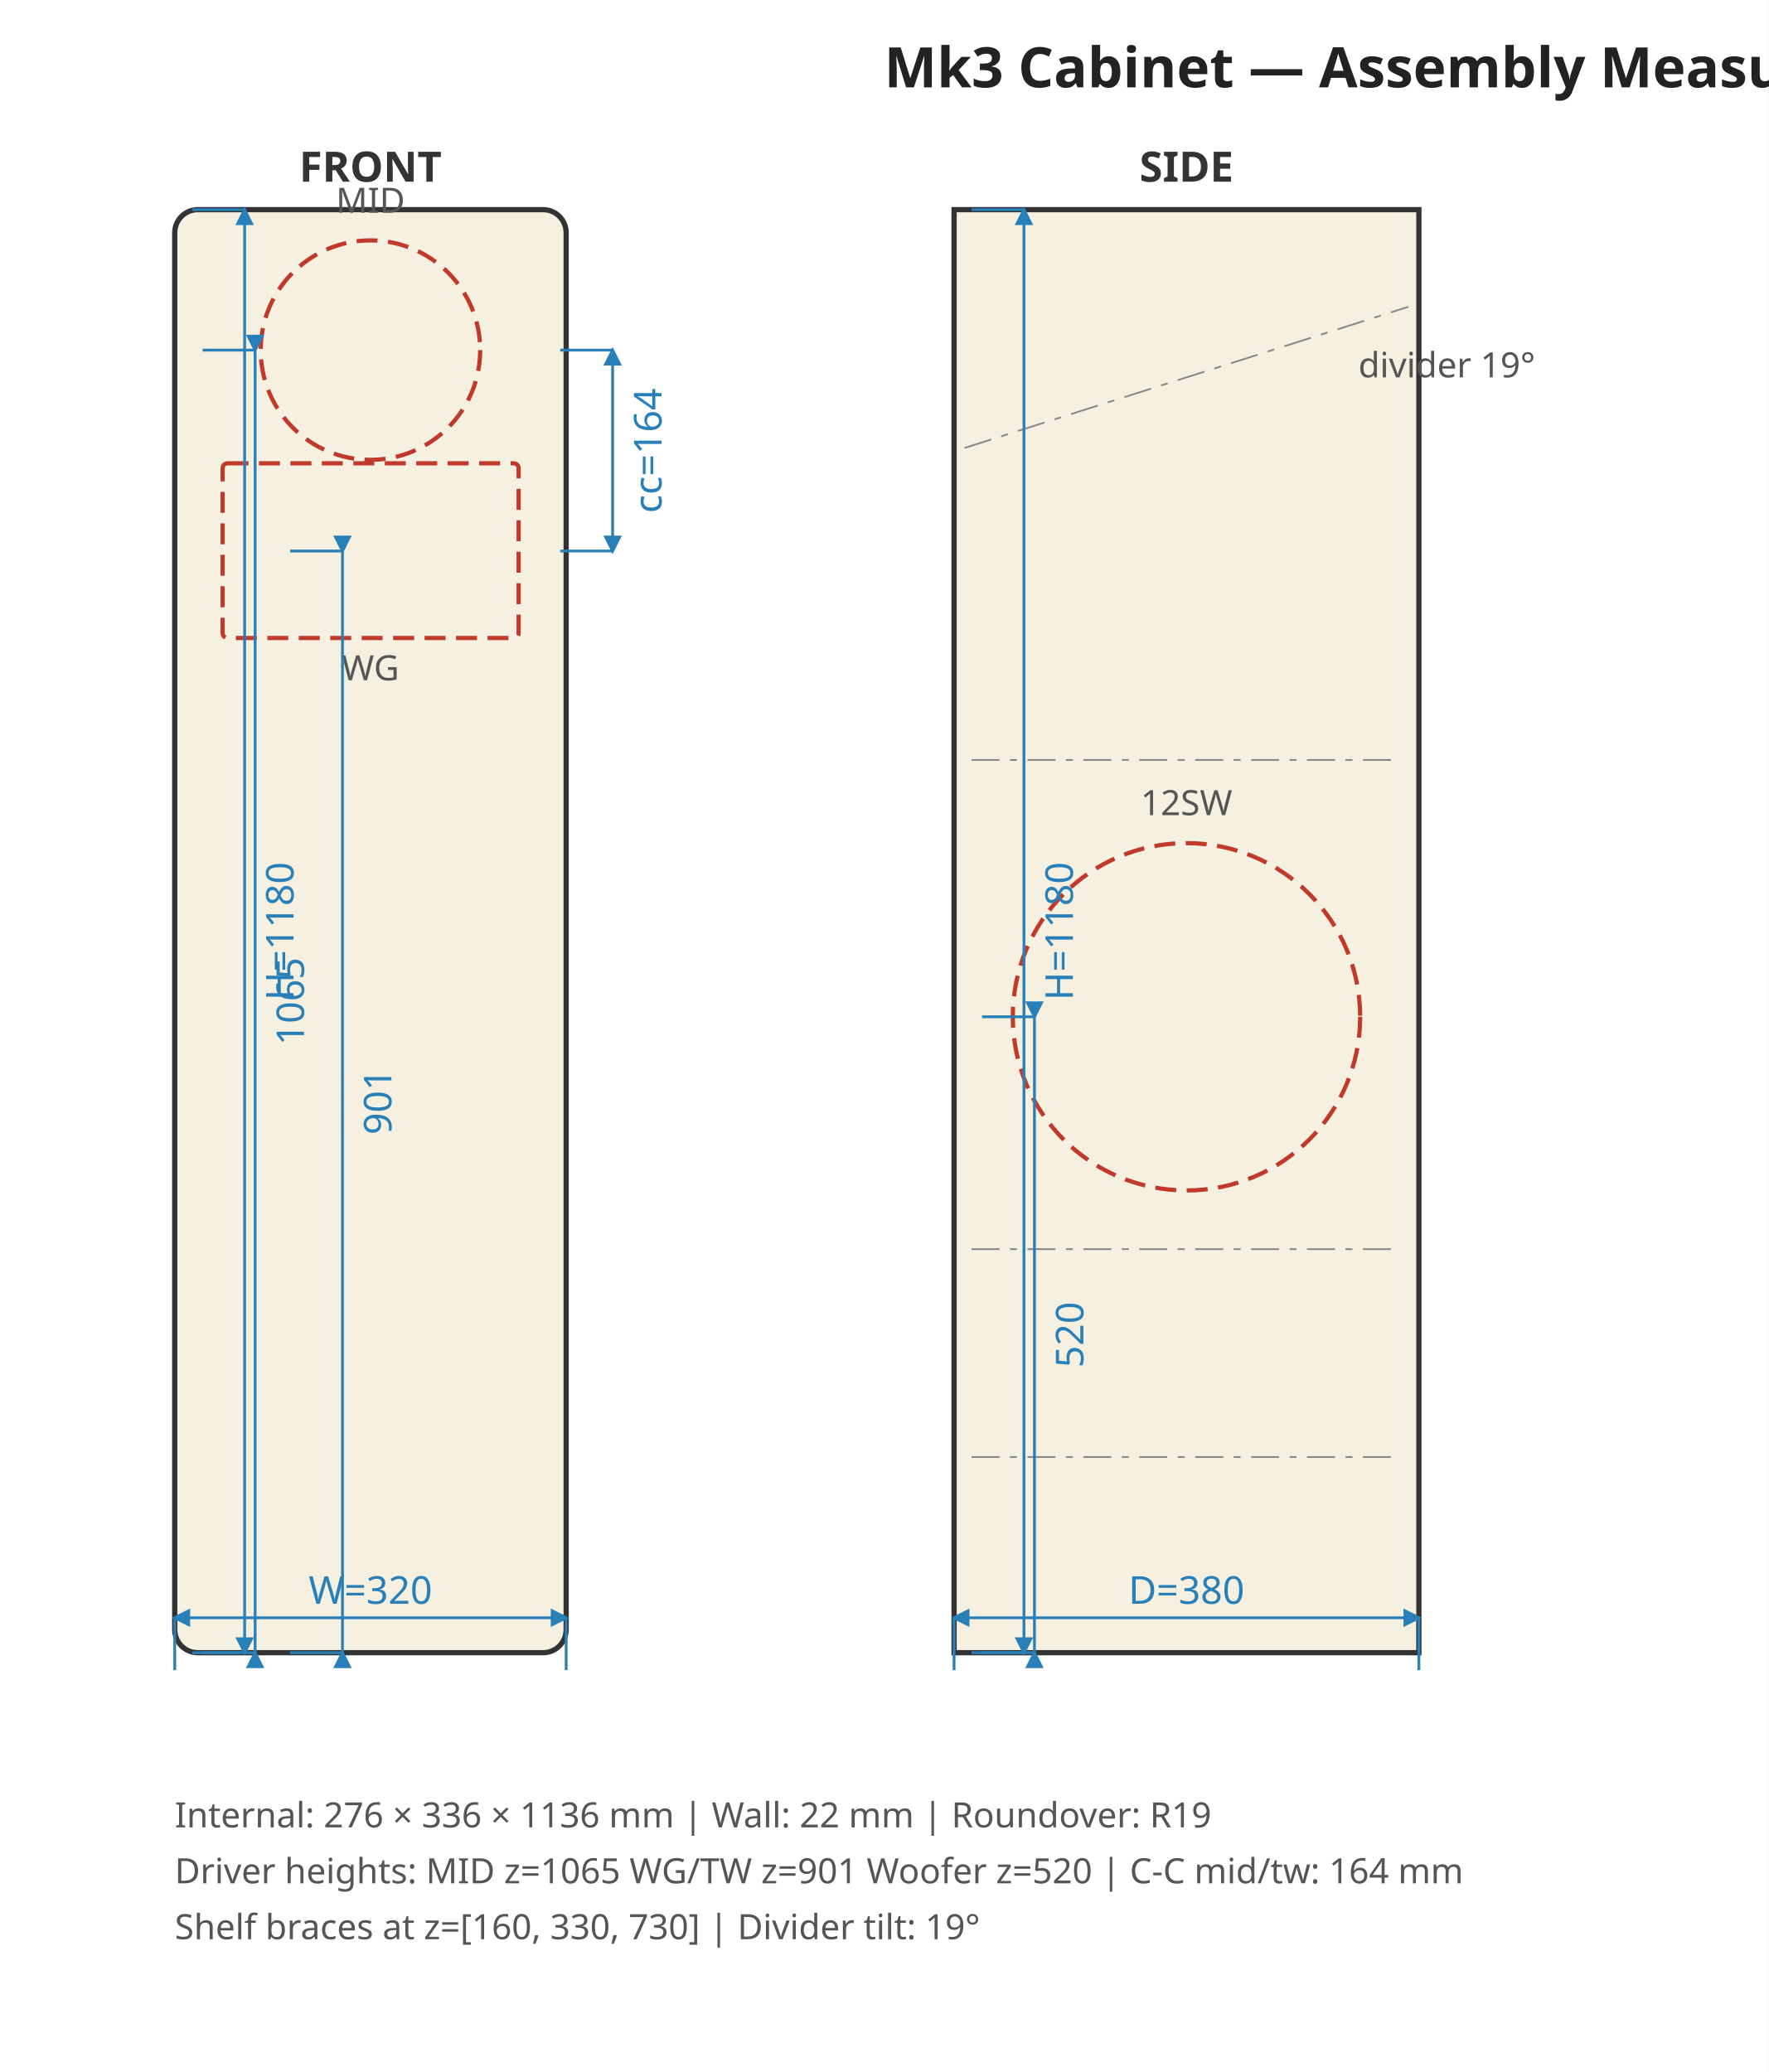
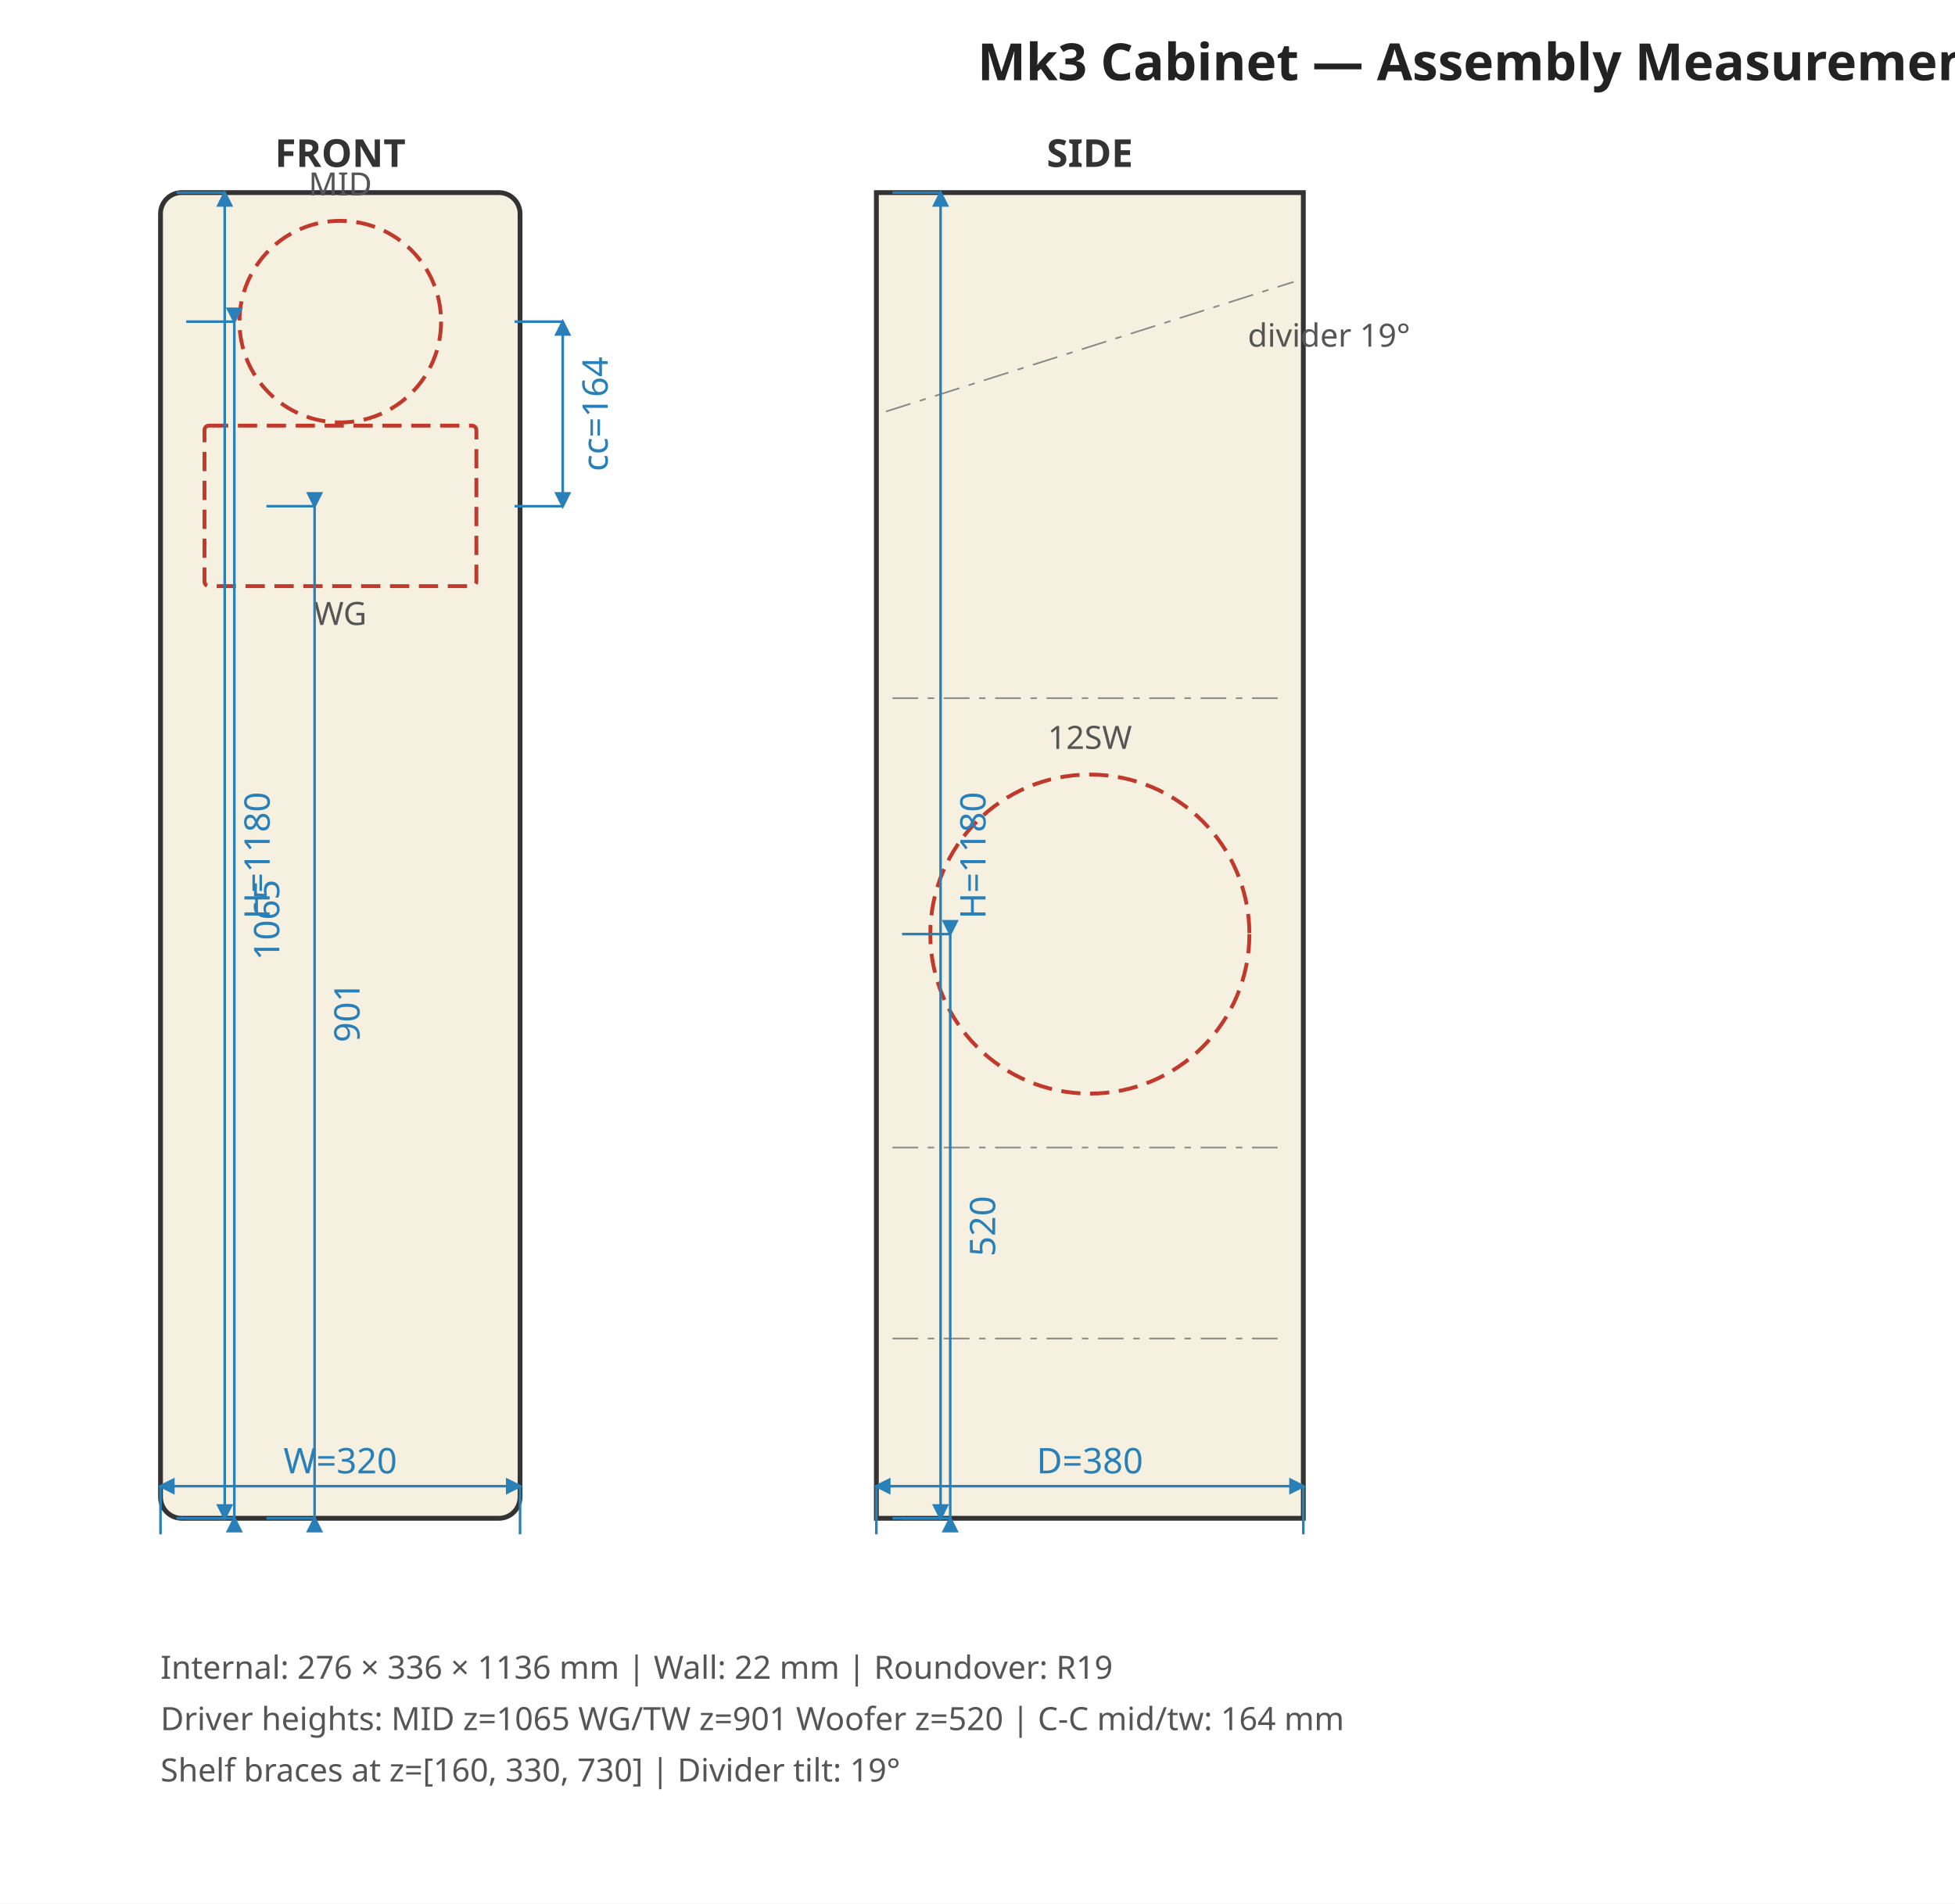
- <svg xmlns="http://www.w3.org/2000/svg" width="506.0" height="593.0" viewBox="0 0 506.0 593.0">
+ <svg xmlns="http://www.w3.org/2000/svg" width="609" height="593.0" viewBox="0 0 609 593.0">
  <style>.panel { fill: #f5f0e0; stroke: #333; stroke-width: 1.5; }
.cutout { fill: none; stroke: #c0392b; stroke-width: 1.2; stroke-dasharray: 6,3; }
.rebate { fill: #faebe0; stroke: #e67e22; stroke-width: 1.0; stroke-dasharray: 4,2; }
.pilot { fill: #333; }
.dim-line { stroke: #2980b9; stroke-width: 0.8; fill: none; }
.dim-text { fill: #2980b9; font-family: sans-serif; font-size: 11px; text-anchor: middle; }
.dim-text-v { fill: #2980b9; font-family: sans-serif; font-size: 11px; text-anchor: middle; }
.label { fill: #333; font-family: sans-serif; font-size: 12px; text-anchor: middle; font-weight: bold; }
.label-sm { fill: #555; font-family: sans-serif; font-size: 10px; text-anchor: middle; }
.label-driver { fill: #c0392b; font-family: sans-serif; font-size: 11px; text-anchor: middle; font-weight: bold; }
.title-text { fill: #222; font-family: sans-serif; font-size: 16px; font-weight: bold; }
.note { fill: #555; font-family: sans-serif; font-size: 10px; }
.arrow { stroke: #2980b9; stroke-width: 0.8; fill: #2980b9; }
.center-line { stroke: #888; stroke-width: 0.5; stroke-dasharray: 8,3,2,3; }
</style>
-   <rect width="506.0" height="593.0" fill="white" />
-   <text x="253.0" y="25.0" class="title-text">Mk3 Cabinet — Assembly Measurement Drawing</text>
+   <rect width="609" height="593.0" fill="white" />
+   <text x="304.5" y="25.0" class="title-text">Mk3 Cabinet — Assembly Measurement Drawing</text>
  <rect x="50.0" y="60.0" width="112.0" height="413.0" rx="6.6" ry="6.6" class="panel" />
  <text x="106.0" y="52.0" class="label">FRONT</text>
  <circle cx="106.0" cy="100.2" r="31.4" class="cutout" />
  <text x="106.0" y="60.9" class="label-sm">MID</text>
  <rect x="63.7" y="132.6" width="84.7" height="50.0" rx="1.4" ry="1.4" class="cutout" />
  <text x="106.0" y="194.7" class="label-sm">WG</text>
  <line x1="50.0" y1="478.0" x2="50.0" y2="463.0" class="dim-line" />
  <line x1="162.0" y1="478.0" x2="162.0" y2="463.0" class="dim-line" />
  <line x1="50.0" y1="463.0" x2="162.0" y2="463.0" class="dim-line" />
  <polygon points="50.0,463.0 54.0,461.0 54.0,465.0" class="arrow" />
  <polygon points="162.0,463.0 158.0,461.0 158.0,465.0" class="arrow" />
  <text x="106.0" y="459.0" class="dim-text">W=320</text>
  <line x1="55.0" y1="60.0" x2="70.0" y2="60.0" class="dim-line" />
  <line x1="55.0" y1="473.0" x2="70.0" y2="473.0" class="dim-line" />
  <line x1="70.0" y1="60.0" x2="70.0" y2="473.0" class="dim-line" />
  <polygon points="70.0,60.0 68.0,64.0 72.0,64.0" class="arrow" />
  <polygon points="70.0,473.0 68.0,469.0 72.0,469.0" class="arrow" />
  <text x="84.0" y="266.5" class="dim-text-v" transform="rotate(-90 84.0 266.5)">H=1180</text>
  <line x1="58.0" y1="473.0" x2="73.0" y2="473.0" class="dim-line" />
  <line x1="58.0" y1="100.2" x2="73.0" y2="100.2" class="dim-line" />
  <line x1="73.0" y1="473.0" x2="73.0" y2="100.2" class="dim-line" />
  <polygon points="73.0,473.0 71.0,477.0 75.0,477.0" class="arrow" />
  <polygon points="73.0,100.2 71.0,96.2 75.0,96.2" class="arrow" />
  <text x="87.0" y="286.6" class="dim-text-v" transform="rotate(-90 87.0 286.6)">1065</text>
  <line x1="83.0" y1="473.0" x2="98.0" y2="473.0" class="dim-line" />
  <line x1="83.0" y1="157.7" x2="98.0" y2="157.7" class="dim-line" />
  <line x1="98.0" y1="473.0" x2="98.0" y2="157.7" class="dim-line" />
  <polygon points="98.0,473.0 96.0,477.0 100.0,477.0" class="arrow" />
  <polygon points="98.0,157.7 96.0,153.7 100.0,153.7" class="arrow" />
  <text x="112.0" y="315.3" class="dim-text-v" transform="rotate(-90 112.0 315.3)">901</text>
  <line x1="160.3" y1="100.2" x2="175.3" y2="100.2" class="dim-line" />
  <line x1="160.3" y1="157.7" x2="175.3" y2="157.7" class="dim-line" />
  <line x1="175.3" y1="100.2" x2="175.3" y2="157.7" class="dim-line" />
  <polygon points="175.3,100.2 173.3,104.2 177.3,104.2" class="arrow" />
  <polygon points="175.3,157.7 173.3,153.7 177.3,153.7" class="arrow" />
  <text x="189.3" y="129.0" class="dim-text-v" transform="rotate(-90 189.3 129.0)">cc=164</text>
  <rect x="273.0" y="60.0" width="133.0" height="413.0" class="panel" />
  <text x="339.5" y="52.0" class="label">SIDE</text>
  <circle cx="339.5" cy="291.0" r="49.7" class="cutout" />
  <text x="339.5" y="233.3" class="label-sm">12SW</text>
  <line x1="276.0" y1="128.2" x2="403.0" y2="87.8" class="center-line" />
  <text x="414.0" y="108.0" class="label-sm">divider 19°</text>
  <line x1="278.0" y1="417.0" x2="401.0" y2="417.0" class="center-line" />
  <line x1="278.0" y1="357.5" x2="401.0" y2="357.5" class="center-line" />
  <line x1="278.0" y1="217.5" x2="401.0" y2="217.5" class="center-line" />
  <line x1="273.0" y1="478.0" x2="273.0" y2="463.0" class="dim-line" />
  <line x1="406.0" y1="478.0" x2="406.0" y2="463.0" class="dim-line" />
  <line x1="273.0" y1="463.0" x2="406.0" y2="463.0" class="dim-line" />
  <polygon points="273.0,463.0 277.0,461.0 277.0,465.0" class="arrow" />
  <polygon points="406.0,463.0 402.0,461.0 402.0,465.0" class="arrow" />
  <text x="339.5" y="459.0" class="dim-text">D=380</text>
  <line x1="278.0" y1="60.0" x2="293.0" y2="60.0" class="dim-line" />
  <line x1="278.0" y1="473.0" x2="293.0" y2="473.0" class="dim-line" />
  <line x1="293.0" y1="60.0" x2="293.0" y2="473.0" class="dim-line" />
  <polygon points="293.0,60.0 291.0,64.0 295.0,64.0" class="arrow" />
  <polygon points="293.0,473.0 291.0,469.0 295.0,469.0" class="arrow" />
  <text x="307.0" y="266.5" class="dim-text-v" transform="rotate(-90 307.0 266.5)">H=1180</text>
  <line x1="281.0" y1="473.0" x2="296.0" y2="473.0" class="dim-line" />
  <line x1="281.0" y1="291.0" x2="296.0" y2="291.0" class="dim-line" />
  <line x1="296.0" y1="473.0" x2="296.0" y2="291.0" class="dim-line" />
  <polygon points="296.0,473.0 294.0,477.0 298.0,477.0" class="arrow" />
  <polygon points="296.0,291.0 294.0,287.0 298.0,287.0" class="arrow" />
  <text x="310.0" y="382.0" class="dim-text-v" transform="rotate(-90 310.0 382.0)">520</text>
  <text x="50.0" y="523.0" class="note">Internal: 276 × 336 × 1136 mm  |  Wall: 22 mm  |  Roundover: R19</text>
  <text x="50.0" y="539.0" class="note">Driver heights: MID z=1065  WG/TW z=901  Woofer z=520  |  C-C mid/tw: 164 mm</text>
  <text x="50.0" y="555.0" class="note">Shelf braces at z=[160, 330, 730]  |  Divider tilt: 19°</text>
</svg>
